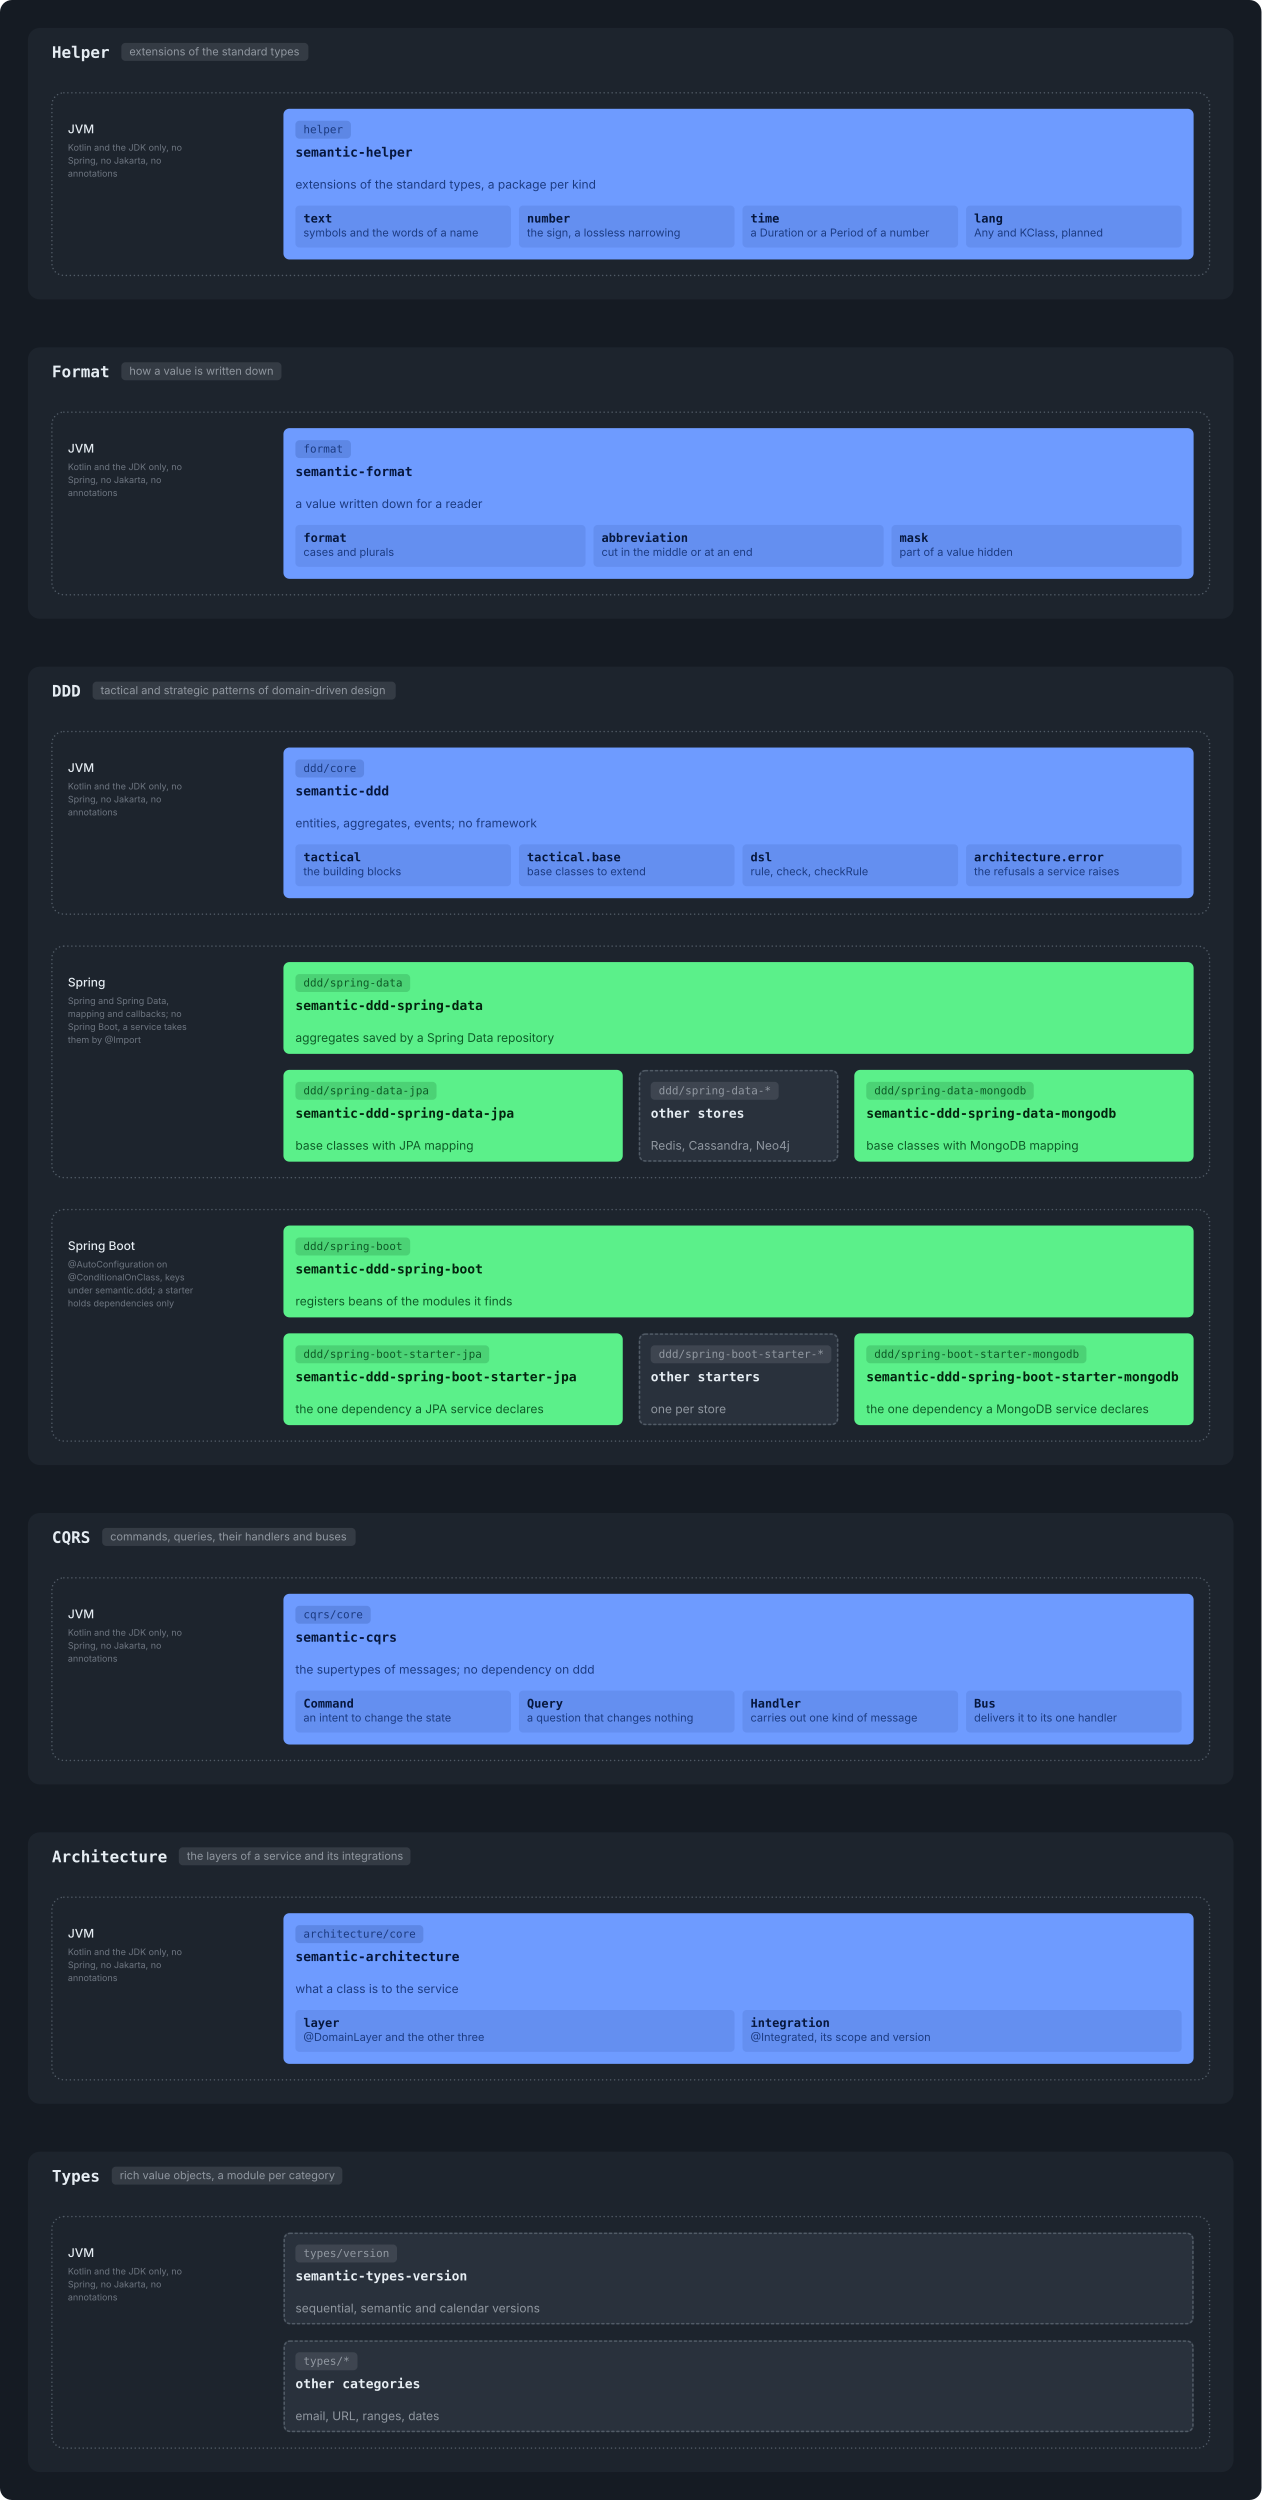
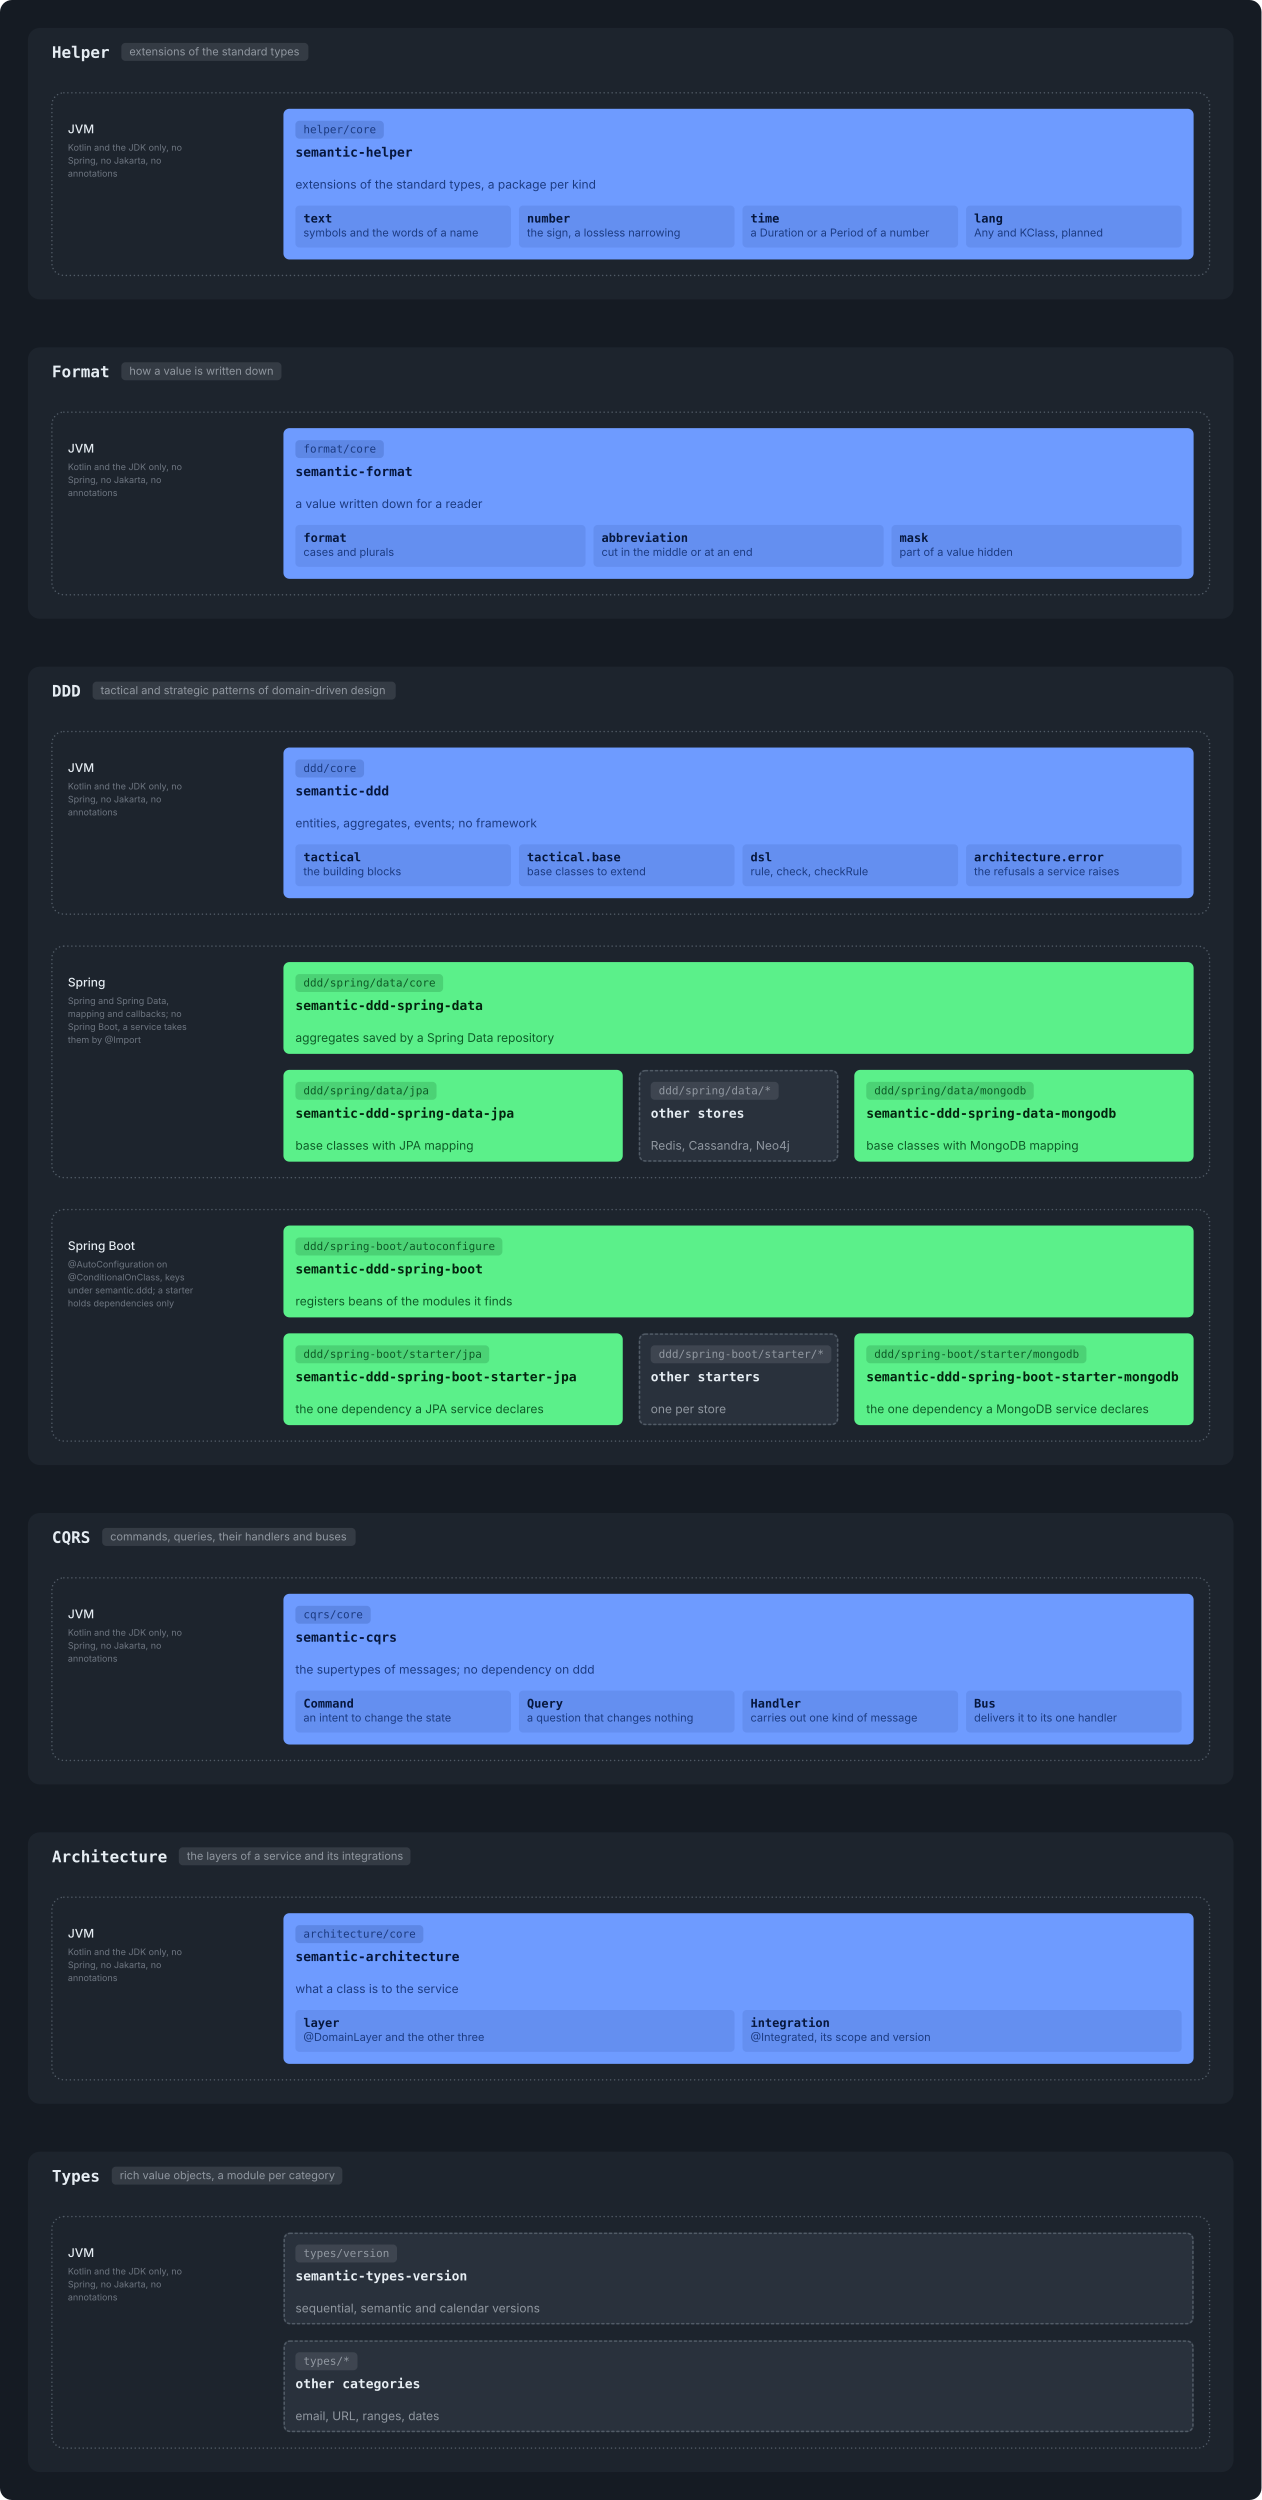
<svg xmlns="http://www.w3.org/2000/svg" viewBox="0 0 1264 2505" width="1264" height="2505" role="img">
  <rect width="1264" height="2505" rx="12" fill="#151B23" />
  <g transform="translate(12,12)">
    <rect x="16.0" y="16.0" width="1208.0" height="272.0" rx="12" fill="#1D242D" />
    <text x="40.0" y="46.0" font-family="ui-monospace, SFMono-Regular, 'SF Mono', Menlo, Consolas, monospace" font-size="16" font-weight="600" fill="#E6EDF3" text-anchor="start">Helper</text>
    <rect x="109.6" y="31.0" width="187.4" height="18" rx="4" fill="#9198A1" fill-opacity="0.2" />
    <text x="117.6" y="43.5" font-family="-apple-system, BlinkMacSystemFont, 'Segoe UI', Inter, Helvetica, Arial, sans-serif" font-size="11" font-weight="400" fill="#9198A1" text-anchor="start">extensions of the standard types</text>
    <rect x="40" y="81" width="1160" height="183" rx="12" fill="none" stroke="#515B66" stroke-width="1.5" stroke-linecap="round" stroke-dasharray="0.01 4" />
    <text x="56.0" y="121.5" font-family="-apple-system, BlinkMacSystemFont, 'Segoe UI', Inter, Helvetica, Arial, sans-serif" font-size="12" font-weight="500" fill="#E6EDF3" text-anchor="start">JVM</text>
    <text x="56.0" y="139.0" font-family="-apple-system, BlinkMacSystemFont, 'Segoe UI', Inter, Helvetica, Arial, sans-serif" font-size="9" font-weight="400" fill="#6E7681" text-anchor="start">Kotlin and the JDK only, no</text>
    <text x="56.0" y="152.0" font-family="-apple-system, BlinkMacSystemFont, 'Segoe UI', Inter, Helvetica, Arial, sans-serif" font-size="9" font-weight="400" fill="#6E7681" text-anchor="start">Spring, no Jakarta, no</text>
    <text x="56.0" y="165.0" font-family="-apple-system, BlinkMacSystemFont, 'Segoe UI', Inter, Helvetica, Arial, sans-serif" font-size="9" font-weight="400" fill="#6E7681" text-anchor="start">annotations</text>
    <rect x="272.0" y="97.0" width="912.0" height="151.0" rx="6" fill="#6E9BFF" />
-     <rect x="284.0" y="109.0" width="55.6" height="18" rx="4" fill="#1B3A80" fill-opacity="0.2" />
-     <text x="292.0" y="121.5" font-family="ui-monospace, SFMono-Regular, 'SF Mono', Menlo, Consolas, monospace" font-size="11" font-weight="400" fill="#1B3A80" text-anchor="start">helper</text>
+     <rect x="284.0" y="109.0" width="88.6" height="18" rx="4" fill="#1B3A80" fill-opacity="0.2" />
+     <text x="292.0" y="121.5" font-family="ui-monospace, SFMono-Regular, 'SF Mono', Menlo, Consolas, monospace" font-size="11" font-weight="400" fill="#1B3A80" text-anchor="start">helper/core</text>
    <text x="284.0" y="145.0" font-family="ui-monospace, SFMono-Regular, 'SF Mono', Menlo, Consolas, monospace" font-size="13" font-weight="600" fill="#06173D" text-anchor="start">semantic-helper</text>
    <text x="284.0" y="177.0" font-family="-apple-system, BlinkMacSystemFont, 'Segoe UI', Inter, Helvetica, Arial, sans-serif" font-size="12" font-weight="400" fill="#1B3A80" text-anchor="start">extensions of the standard types, a package per kind</text>
    <rect x="284.0" y="194.0" width="216.0" height="42" rx="4" fill="#1B3A80" fill-opacity="0.12" />
    <text x="292.0" y="211.0" font-family="ui-monospace, SFMono-Regular, 'SF Mono', Menlo, Consolas, monospace" font-size="12" font-weight="600" fill="#06173D" text-anchor="start">text</text>
    <text x="292.0" y="225.0" font-family="-apple-system, BlinkMacSystemFont, 'Segoe UI', Inter, Helvetica, Arial, sans-serif" font-size="11" font-weight="400" fill="#1B3A80" text-anchor="start">symbols and the words of a name</text>
    <rect x="508.0" y="194.0" width="216.0" height="42" rx="4" fill="#1B3A80" fill-opacity="0.12" />
    <text x="516.0" y="211.0" font-family="ui-monospace, SFMono-Regular, 'SF Mono', Menlo, Consolas, monospace" font-size="12" font-weight="600" fill="#06173D" text-anchor="start">number</text>
    <text x="516.0" y="225.0" font-family="-apple-system, BlinkMacSystemFont, 'Segoe UI', Inter, Helvetica, Arial, sans-serif" font-size="11" font-weight="400" fill="#1B3A80" text-anchor="start">the sign, a lossless narrowing</text>
    <rect x="732.0" y="194.0" width="216.0" height="42" rx="4" fill="#1B3A80" fill-opacity="0.12" />
    <text x="740.0" y="211.0" font-family="ui-monospace, SFMono-Regular, 'SF Mono', Menlo, Consolas, monospace" font-size="12" font-weight="600" fill="#06173D" text-anchor="start">time</text>
    <text x="740.0" y="225.0" font-family="-apple-system, BlinkMacSystemFont, 'Segoe UI', Inter, Helvetica, Arial, sans-serif" font-size="11" font-weight="400" fill="#1B3A80" text-anchor="start">a Duration or a Period of a number</text>
    <rect x="956.0" y="194.0" width="216.0" height="42" rx="4" fill="#1B3A80" fill-opacity="0.12" />
    <text x="964.0" y="211.0" font-family="ui-monospace, SFMono-Regular, 'SF Mono', Menlo, Consolas, monospace" font-size="12" font-weight="600" fill="#06173D" text-anchor="start">lang</text>
    <text x="964.0" y="225.0" font-family="-apple-system, BlinkMacSystemFont, 'Segoe UI', Inter, Helvetica, Arial, sans-serif" font-size="11" font-weight="400" fill="#1B3A80" text-anchor="start">Any and KClass, planned</text>
    <rect x="16.0" y="336.0" width="1208.0" height="272.0" rx="12" fill="#1D242D" />
    <text x="40.0" y="366.0" font-family="ui-monospace, SFMono-Regular, 'SF Mono', Menlo, Consolas, monospace" font-size="16" font-weight="600" fill="#E6EDF3" text-anchor="start">Format</text>
    <rect x="109.6" y="351.0" width="160.4" height="18" rx="4" fill="#9198A1" fill-opacity="0.2" />
    <text x="117.6" y="363.5" font-family="-apple-system, BlinkMacSystemFont, 'Segoe UI', Inter, Helvetica, Arial, sans-serif" font-size="11" font-weight="400" fill="#9198A1" text-anchor="start">how a value is written down</text>
    <rect x="40" y="401" width="1160" height="183" rx="12" fill="none" stroke="#515B66" stroke-width="1.5" stroke-linecap="round" stroke-dasharray="0.01 4" />
    <text x="56.0" y="441.5" font-family="-apple-system, BlinkMacSystemFont, 'Segoe UI', Inter, Helvetica, Arial, sans-serif" font-size="12" font-weight="500" fill="#E6EDF3" text-anchor="start">JVM</text>
    <text x="56.0" y="459.0" font-family="-apple-system, BlinkMacSystemFont, 'Segoe UI', Inter, Helvetica, Arial, sans-serif" font-size="9" font-weight="400" fill="#6E7681" text-anchor="start">Kotlin and the JDK only, no</text>
    <text x="56.0" y="472.0" font-family="-apple-system, BlinkMacSystemFont, 'Segoe UI', Inter, Helvetica, Arial, sans-serif" font-size="9" font-weight="400" fill="#6E7681" text-anchor="start">Spring, no Jakarta, no</text>
    <text x="56.0" y="485.0" font-family="-apple-system, BlinkMacSystemFont, 'Segoe UI', Inter, Helvetica, Arial, sans-serif" font-size="9" font-weight="400" fill="#6E7681" text-anchor="start">annotations</text>
    <rect x="272.0" y="417.0" width="912.0" height="151.0" rx="6" fill="#6E9BFF" />
-     <rect x="284.0" y="429.0" width="55.6" height="18" rx="4" fill="#1B3A80" fill-opacity="0.2" />
-     <text x="292.0" y="441.5" font-family="ui-monospace, SFMono-Regular, 'SF Mono', Menlo, Consolas, monospace" font-size="11" font-weight="400" fill="#1B3A80" text-anchor="start">format</text>
+     <rect x="284.0" y="429.0" width="88.6" height="18" rx="4" fill="#1B3A80" fill-opacity="0.2" />
+     <text x="292.0" y="441.5" font-family="ui-monospace, SFMono-Regular, 'SF Mono', Menlo, Consolas, monospace" font-size="11" font-weight="400" fill="#1B3A80" text-anchor="start">format/core</text>
    <text x="284.0" y="465.0" font-family="ui-monospace, SFMono-Regular, 'SF Mono', Menlo, Consolas, monospace" font-size="13" font-weight="600" fill="#06173D" text-anchor="start">semantic-format</text>
    <text x="284.0" y="497.0" font-family="-apple-system, BlinkMacSystemFont, 'Segoe UI', Inter, Helvetica, Arial, sans-serif" font-size="12" font-weight="400" fill="#1B3A80" text-anchor="start">a value written down for a reader</text>
    <rect x="284.0" y="514.0" width="290.7" height="42" rx="4" fill="#1B3A80" fill-opacity="0.12" />
    <text x="292.0" y="531.0" font-family="ui-monospace, SFMono-Regular, 'SF Mono', Menlo, Consolas, monospace" font-size="12" font-weight="600" fill="#06173D" text-anchor="start">format</text>
    <text x="292.0" y="545.0" font-family="-apple-system, BlinkMacSystemFont, 'Segoe UI', Inter, Helvetica, Arial, sans-serif" font-size="11" font-weight="400" fill="#1B3A80" text-anchor="start">cases and plurals</text>
    <rect x="582.7" y="514.0" width="290.7" height="42" rx="4" fill="#1B3A80" fill-opacity="0.12" />
    <text x="590.7" y="531.0" font-family="ui-monospace, SFMono-Regular, 'SF Mono', Menlo, Consolas, monospace" font-size="12" font-weight="600" fill="#06173D" text-anchor="start">abbreviation</text>
    <text x="590.7" y="545.0" font-family="-apple-system, BlinkMacSystemFont, 'Segoe UI', Inter, Helvetica, Arial, sans-serif" font-size="11" font-weight="400" fill="#1B3A80" text-anchor="start">cut in the middle or at an end</text>
    <rect x="881.3" y="514.0" width="290.7" height="42" rx="4" fill="#1B3A80" fill-opacity="0.12" />
    <text x="889.3" y="531.0" font-family="ui-monospace, SFMono-Regular, 'SF Mono', Menlo, Consolas, monospace" font-size="12" font-weight="600" fill="#06173D" text-anchor="start">mask</text>
    <text x="889.3" y="545.0" font-family="-apple-system, BlinkMacSystemFont, 'Segoe UI', Inter, Helvetica, Arial, sans-serif" font-size="11" font-weight="400" fill="#1B3A80" text-anchor="start">part of a value hidden</text>
    <rect x="16.0" y="656.0" width="1208.0" height="800.0" rx="12" fill="#1D242D" />
    <text x="40.0" y="686.0" font-family="ui-monospace, SFMono-Regular, 'SF Mono', Menlo, Consolas, monospace" font-size="16" font-weight="600" fill="#E6EDF3" text-anchor="start">DDD</text>
    <rect x="80.8" y="671.0" width="303.7" height="18" rx="4" fill="#9198A1" fill-opacity="0.2" />
    <text x="88.8" y="683.5" font-family="-apple-system, BlinkMacSystemFont, 'Segoe UI', Inter, Helvetica, Arial, sans-serif" font-size="11" font-weight="400" fill="#9198A1" text-anchor="start">tactical and strategic patterns of domain-driven design</text>
    <rect x="40" y="721" width="1160" height="183" rx="12" fill="none" stroke="#515B66" stroke-width="1.5" stroke-linecap="round" stroke-dasharray="0.01 4" />
    <text x="56.0" y="761.5" font-family="-apple-system, BlinkMacSystemFont, 'Segoe UI', Inter, Helvetica, Arial, sans-serif" font-size="12" font-weight="500" fill="#E6EDF3" text-anchor="start">JVM</text>
    <text x="56.0" y="779.0" font-family="-apple-system, BlinkMacSystemFont, 'Segoe UI', Inter, Helvetica, Arial, sans-serif" font-size="9" font-weight="400" fill="#6E7681" text-anchor="start">Kotlin and the JDK only, no</text>
    <text x="56.0" y="792.0" font-family="-apple-system, BlinkMacSystemFont, 'Segoe UI', Inter, Helvetica, Arial, sans-serif" font-size="9" font-weight="400" fill="#6E7681" text-anchor="start">Spring, no Jakarta, no</text>
    <text x="56.0" y="805.0" font-family="-apple-system, BlinkMacSystemFont, 'Segoe UI', Inter, Helvetica, Arial, sans-serif" font-size="9" font-weight="400" fill="#6E7681" text-anchor="start">annotations</text>
    <rect x="272.0" y="737.0" width="912.0" height="151.0" rx="6" fill="#6E9BFF" />
    <rect x="284.0" y="749.0" width="68.8" height="18" rx="4" fill="#1B3A80" fill-opacity="0.2" />
    <text x="292.0" y="761.5" font-family="ui-monospace, SFMono-Regular, 'SF Mono', Menlo, Consolas, monospace" font-size="11" font-weight="400" fill="#1B3A80" text-anchor="start">ddd/core</text>
    <text x="284.0" y="785.0" font-family="ui-monospace, SFMono-Regular, 'SF Mono', Menlo, Consolas, monospace" font-size="13" font-weight="600" fill="#06173D" text-anchor="start">semantic-ddd</text>
    <text x="284.0" y="817.0" font-family="-apple-system, BlinkMacSystemFont, 'Segoe UI', Inter, Helvetica, Arial, sans-serif" font-size="12" font-weight="400" fill="#1B3A80" text-anchor="start">entities, aggregates, events; no framework</text>
    <rect x="284.0" y="834.0" width="216.0" height="42" rx="4" fill="#1B3A80" fill-opacity="0.12" />
    <text x="292.0" y="851.0" font-family="ui-monospace, SFMono-Regular, 'SF Mono', Menlo, Consolas, monospace" font-size="12" font-weight="600" fill="#06173D" text-anchor="start">tactical</text>
    <text x="292.0" y="865.0" font-family="-apple-system, BlinkMacSystemFont, 'Segoe UI', Inter, Helvetica, Arial, sans-serif" font-size="11" font-weight="400" fill="#1B3A80" text-anchor="start">the building blocks</text>
    <rect x="508.0" y="834.0" width="216.0" height="42" rx="4" fill="#1B3A80" fill-opacity="0.12" />
    <text x="516.0" y="851.0" font-family="ui-monospace, SFMono-Regular, 'SF Mono', Menlo, Consolas, monospace" font-size="12" font-weight="600" fill="#06173D" text-anchor="start">tactical.base</text>
    <text x="516.0" y="865.0" font-family="-apple-system, BlinkMacSystemFont, 'Segoe UI', Inter, Helvetica, Arial, sans-serif" font-size="11" font-weight="400" fill="#1B3A80" text-anchor="start">base classes to extend</text>
    <rect x="732.0" y="834.0" width="216.0" height="42" rx="4" fill="#1B3A80" fill-opacity="0.12" />
    <text x="740.0" y="851.0" font-family="ui-monospace, SFMono-Regular, 'SF Mono', Menlo, Consolas, monospace" font-size="12" font-weight="600" fill="#06173D" text-anchor="start">dsl</text>
    <text x="740.0" y="865.0" font-family="-apple-system, BlinkMacSystemFont, 'Segoe UI', Inter, Helvetica, Arial, sans-serif" font-size="11" font-weight="400" fill="#1B3A80" text-anchor="start">rule, check, checkRule</text>
    <rect x="956.0" y="834.0" width="216.0" height="42" rx="4" fill="#1B3A80" fill-opacity="0.12" />
    <text x="964.0" y="851.0" font-family="ui-monospace, SFMono-Regular, 'SF Mono', Menlo, Consolas, monospace" font-size="12" font-weight="600" fill="#06173D" text-anchor="start">architecture.error</text>
    <text x="964.0" y="865.0" font-family="-apple-system, BlinkMacSystemFont, 'Segoe UI', Inter, Helvetica, Arial, sans-serif" font-size="11" font-weight="400" fill="#1B3A80" text-anchor="start">the refusals a service raises</text>
    <rect x="40" y="936" width="1160" height="232" rx="12" fill="none" stroke="#515B66" stroke-width="1.5" stroke-linecap="round" stroke-dasharray="0.01 4" />
    <text x="56.0" y="976.5" font-family="-apple-system, BlinkMacSystemFont, 'Segoe UI', Inter, Helvetica, Arial, sans-serif" font-size="12" font-weight="500" fill="#E6EDF3" text-anchor="start">Spring</text>
    <text x="56.0" y="994.0" font-family="-apple-system, BlinkMacSystemFont, 'Segoe UI', Inter, Helvetica, Arial, sans-serif" font-size="9" font-weight="400" fill="#6E7681" text-anchor="start">Spring and Spring Data,</text>
    <text x="56.0" y="1007.0" font-family="-apple-system, BlinkMacSystemFont, 'Segoe UI', Inter, Helvetica, Arial, sans-serif" font-size="9" font-weight="400" fill="#6E7681" text-anchor="start">mapping and callbacks; no</text>
    <text x="56.0" y="1020.0" font-family="-apple-system, BlinkMacSystemFont, 'Segoe UI', Inter, Helvetica, Arial, sans-serif" font-size="9" font-weight="400" fill="#6E7681" text-anchor="start">Spring Boot, a service takes</text>
    <text x="56.0" y="1033.0" font-family="-apple-system, BlinkMacSystemFont, 'Segoe UI', Inter, Helvetica, Arial, sans-serif" font-size="9" font-weight="400" fill="#6E7681" text-anchor="start">them by @Import</text>
    <rect x="272.0" y="952.0" width="912.0" height="92.0" rx="6" fill="#5BF08A" />
-     <rect x="284.0" y="964.0" width="115.0" height="18" rx="4" fill="#0D5A26" fill-opacity="0.2" />
-     <text x="292.0" y="976.5" font-family="ui-monospace, SFMono-Regular, 'SF Mono', Menlo, Consolas, monospace" font-size="11" font-weight="400" fill="#0D5A26" text-anchor="start">ddd/spring-data</text>
+     <rect x="284.0" y="964.0" width="148.0" height="18" rx="4" fill="#0D5A26" fill-opacity="0.2" />
+     <text x="292.0" y="976.5" font-family="ui-monospace, SFMono-Regular, 'SF Mono', Menlo, Consolas, monospace" font-size="11" font-weight="400" fill="#0D5A26" text-anchor="start">ddd/spring/data/core</text>
    <text x="284.0" y="1000.0" font-family="ui-monospace, SFMono-Regular, 'SF Mono', Menlo, Consolas, monospace" font-size="13" font-weight="600" fill="#03240E" text-anchor="start">semantic-ddd-spring-data</text>
    <text x="284.0" y="1032.0" font-family="-apple-system, BlinkMacSystemFont, 'Segoe UI', Inter, Helvetica, Arial, sans-serif" font-size="12" font-weight="400" fill="#0D5A26" text-anchor="start">aggregates saved by a Spring Data repository</text>
    <rect x="272.0" y="1060.0" width="340.0" height="92.0" rx="6" fill="#5BF08A" />
    <rect x="284.0" y="1072.0" width="141.4" height="18" rx="4" fill="#0D5A26" fill-opacity="0.2" />
-     <text x="292.0" y="1084.5" font-family="ui-monospace, SFMono-Regular, 'SF Mono', Menlo, Consolas, monospace" font-size="11" font-weight="400" fill="#0D5A26" text-anchor="start">ddd/spring-data-jpa</text>
+     <text x="292.0" y="1084.5" font-family="ui-monospace, SFMono-Regular, 'SF Mono', Menlo, Consolas, monospace" font-size="11" font-weight="400" fill="#0D5A26" text-anchor="start">ddd/spring/data/jpa</text>
    <text x="284.0" y="1108.0" font-family="ui-monospace, SFMono-Regular, 'SF Mono', Menlo, Consolas, monospace" font-size="13" font-weight="600" fill="#03240E" text-anchor="start">semantic-ddd-spring-data-jpa</text>
    <text x="284.0" y="1140.0" font-family="-apple-system, BlinkMacSystemFont, 'Segoe UI', Inter, Helvetica, Arial, sans-serif" font-size="12" font-weight="400" fill="#0D5A26" text-anchor="start">base classes with JPA mapping</text>
    <rect x="628.0" y="1060.0" width="200.0" height="92.0" rx="6" fill="#29313C" />
    <rect x="640.0" y="1072.0" width="128.2" height="18" rx="4" fill="#9198A1" fill-opacity="0.2" />
-     <text x="648.0" y="1084.5" font-family="ui-monospace, SFMono-Regular, 'SF Mono', Menlo, Consolas, monospace" font-size="11" font-weight="400" fill="#9198A1" text-anchor="start">ddd/spring-data-*</text>
+     <text x="648.0" y="1084.5" font-family="ui-monospace, SFMono-Regular, 'SF Mono', Menlo, Consolas, monospace" font-size="11" font-weight="400" fill="#9198A1" text-anchor="start">ddd/spring/data/*</text>
    <text x="640.0" y="1108.0" font-family="ui-monospace, SFMono-Regular, 'SF Mono', Menlo, Consolas, monospace" font-size="13" font-weight="600" fill="#E6EDF3" text-anchor="start">other stores</text>
    <text x="640.0" y="1140.0" font-family="-apple-system, BlinkMacSystemFont, 'Segoe UI', Inter, Helvetica, Arial, sans-serif" font-size="12" font-weight="400" fill="#9198A1" text-anchor="start">Redis, Cassandra, Neo4j</text>
    <rect x="628.8" y="1060.8" width="198.5" height="90.5" rx="6" fill="none" stroke="#515B66" stroke-width="1.5" stroke-dasharray="2 3" stroke-linecap="round" />
    <rect x="844.0" y="1060.0" width="340.0" height="92.0" rx="6" fill="#5BF08A" />
    <rect x="856.0" y="1072.0" width="167.8" height="18" rx="4" fill="#0D5A26" fill-opacity="0.2" />
-     <text x="864.0" y="1084.5" font-family="ui-monospace, SFMono-Regular, 'SF Mono', Menlo, Consolas, monospace" font-size="11" font-weight="400" fill="#0D5A26" text-anchor="start">ddd/spring-data-mongodb</text>
+     <text x="864.0" y="1084.5" font-family="ui-monospace, SFMono-Regular, 'SF Mono', Menlo, Consolas, monospace" font-size="11" font-weight="400" fill="#0D5A26" text-anchor="start">ddd/spring/data/mongodb</text>
    <text x="856.0" y="1108.0" font-family="ui-monospace, SFMono-Regular, 'SF Mono', Menlo, Consolas, monospace" font-size="13" font-weight="600" fill="#03240E" text-anchor="start">semantic-ddd-spring-data-mongodb</text>
    <text x="856.0" y="1140.0" font-family="-apple-system, BlinkMacSystemFont, 'Segoe UI', Inter, Helvetica, Arial, sans-serif" font-size="12" font-weight="400" fill="#0D5A26" text-anchor="start">base classes with MongoDB mapping</text>
    <rect x="40" y="1200" width="1160" height="232" rx="12" fill="none" stroke="#515B66" stroke-width="1.5" stroke-linecap="round" stroke-dasharray="0.01 4" />
    <text x="56.0" y="1240.5" font-family="-apple-system, BlinkMacSystemFont, 'Segoe UI', Inter, Helvetica, Arial, sans-serif" font-size="12" font-weight="500" fill="#E6EDF3" text-anchor="start">Spring Boot</text>
    <text x="56.0" y="1258.0" font-family="-apple-system, BlinkMacSystemFont, 'Segoe UI', Inter, Helvetica, Arial, sans-serif" font-size="9" font-weight="400" fill="#6E7681" text-anchor="start">@AutoConfiguration on</text>
    <text x="56.0" y="1271.0" font-family="-apple-system, BlinkMacSystemFont, 'Segoe UI', Inter, Helvetica, Arial, sans-serif" font-size="9" font-weight="400" fill="#6E7681" text-anchor="start">@ConditionalOnClass, keys</text>
    <text x="56.0" y="1284.0" font-family="-apple-system, BlinkMacSystemFont, 'Segoe UI', Inter, Helvetica, Arial, sans-serif" font-size="9" font-weight="400" fill="#6E7681" text-anchor="start">under semantic.ddd; a starter</text>
    <text x="56.0" y="1297.0" font-family="-apple-system, BlinkMacSystemFont, 'Segoe UI', Inter, Helvetica, Arial, sans-serif" font-size="9" font-weight="400" fill="#6E7681" text-anchor="start">holds dependencies only</text>
    <rect x="272.0" y="1216.0" width="912.0" height="92.0" rx="6" fill="#5BF08A" />
-     <rect x="284.0" y="1228.0" width="115.0" height="18" rx="4" fill="#0D5A26" fill-opacity="0.2" />
-     <text x="292.0" y="1240.5" font-family="ui-monospace, SFMono-Regular, 'SF Mono', Menlo, Consolas, monospace" font-size="11" font-weight="400" fill="#0D5A26" text-anchor="start">ddd/spring-boot</text>
+     <rect x="284.0" y="1228.0" width="207.4" height="18" rx="4" fill="#0D5A26" fill-opacity="0.2" />
+     <text x="292.0" y="1240.5" font-family="ui-monospace, SFMono-Regular, 'SF Mono', Menlo, Consolas, monospace" font-size="11" font-weight="400" fill="#0D5A26" text-anchor="start">ddd/spring-boot/autoconfigure</text>
    <text x="284.0" y="1264.0" font-family="ui-monospace, SFMono-Regular, 'SF Mono', Menlo, Consolas, monospace" font-size="13" font-weight="600" fill="#03240E" text-anchor="start">semantic-ddd-spring-boot</text>
    <text x="284.0" y="1296.0" font-family="-apple-system, BlinkMacSystemFont, 'Segoe UI', Inter, Helvetica, Arial, sans-serif" font-size="12" font-weight="400" fill="#0D5A26" text-anchor="start">registers beans of the modules it finds</text>
    <rect x="272.0" y="1324.0" width="340.0" height="92.0" rx="6" fill="#5BF08A" />
    <rect x="284.0" y="1336.0" width="194.2" height="18" rx="4" fill="#0D5A26" fill-opacity="0.2" />
-     <text x="292.0" y="1348.5" font-family="ui-monospace, SFMono-Regular, 'SF Mono', Menlo, Consolas, monospace" font-size="11" font-weight="400" fill="#0D5A26" text-anchor="start">ddd/spring-boot-starter-jpa</text>
+     <text x="292.0" y="1348.5" font-family="ui-monospace, SFMono-Regular, 'SF Mono', Menlo, Consolas, monospace" font-size="11" font-weight="400" fill="#0D5A26" text-anchor="start">ddd/spring-boot/starter/jpa</text>
    <text x="284.0" y="1372.0" font-family="ui-monospace, SFMono-Regular, 'SF Mono', Menlo, Consolas, monospace" font-size="13" font-weight="600" fill="#03240E" text-anchor="start">semantic-ddd-spring-boot-starter-jpa</text>
    <text x="284.0" y="1404.0" font-family="-apple-system, BlinkMacSystemFont, 'Segoe UI', Inter, Helvetica, Arial, sans-serif" font-size="12" font-weight="400" fill="#0D5A26" text-anchor="start">the one dependency a JPA service declares</text>
    <rect x="628.0" y="1324.0" width="200.0" height="92.0" rx="6" fill="#29313C" />
    <rect x="640.0" y="1336.0" width="181.0" height="18" rx="4" fill="#9198A1" fill-opacity="0.2" />
-     <text x="648.0" y="1348.5" font-family="ui-monospace, SFMono-Regular, 'SF Mono', Menlo, Consolas, monospace" font-size="11" font-weight="400" fill="#9198A1" text-anchor="start">ddd/spring-boot-starter-*</text>
+     <text x="648.0" y="1348.5" font-family="ui-monospace, SFMono-Regular, 'SF Mono', Menlo, Consolas, monospace" font-size="11" font-weight="400" fill="#9198A1" text-anchor="start">ddd/spring-boot/starter/*</text>
    <text x="640.0" y="1372.0" font-family="ui-monospace, SFMono-Regular, 'SF Mono', Menlo, Consolas, monospace" font-size="13" font-weight="600" fill="#E6EDF3" text-anchor="start">other starters</text>
    <text x="640.0" y="1404.0" font-family="-apple-system, BlinkMacSystemFont, 'Segoe UI', Inter, Helvetica, Arial, sans-serif" font-size="12" font-weight="400" fill="#9198A1" text-anchor="start">one per store</text>
    <rect x="628.8" y="1324.8" width="198.5" height="90.5" rx="6" fill="none" stroke="#515B66" stroke-width="1.5" stroke-dasharray="2 3" stroke-linecap="round" />
    <rect x="844.0" y="1324.0" width="340.0" height="92.0" rx="6" fill="#5BF08A" />
    <rect x="856.0" y="1336.0" width="220.6" height="18" rx="4" fill="#0D5A26" fill-opacity="0.2" />
-     <text x="864.0" y="1348.5" font-family="ui-monospace, SFMono-Regular, 'SF Mono', Menlo, Consolas, monospace" font-size="11" font-weight="400" fill="#0D5A26" text-anchor="start">ddd/spring-boot-starter-mongodb</text>
+     <text x="864.0" y="1348.5" font-family="ui-monospace, SFMono-Regular, 'SF Mono', Menlo, Consolas, monospace" font-size="11" font-weight="400" fill="#0D5A26" text-anchor="start">ddd/spring-boot/starter/mongodb</text>
    <text x="856.0" y="1372.0" font-family="ui-monospace, SFMono-Regular, 'SF Mono', Menlo, Consolas, monospace" font-size="13" font-weight="600" fill="#03240E" text-anchor="start">semantic-ddd-spring-boot-starter-mongodb</text>
    <text x="856.0" y="1404.0" font-family="-apple-system, BlinkMacSystemFont, 'Segoe UI', Inter, Helvetica, Arial, sans-serif" font-size="12" font-weight="400" fill="#0D5A26" text-anchor="start">the one dependency a MongoDB service declares</text>
    <rect x="16.0" y="1504.0" width="1208.0" height="272.0" rx="12" fill="#1D242D" />
    <text x="40.0" y="1534.0" font-family="ui-monospace, SFMono-Regular, 'SF Mono', Menlo, Consolas, monospace" font-size="16" font-weight="600" fill="#E6EDF3" text-anchor="start">CQRS</text>
    <rect x="90.4" y="1519.0" width="253.9" height="18" rx="4" fill="#9198A1" fill-opacity="0.2" />
    <text x="98.4" y="1531.5" font-family="-apple-system, BlinkMacSystemFont, 'Segoe UI', Inter, Helvetica, Arial, sans-serif" font-size="11" font-weight="400" fill="#9198A1" text-anchor="start">commands, queries, their handlers and buses</text>
    <rect x="40" y="1569" width="1160" height="183" rx="12" fill="none" stroke="#515B66" stroke-width="1.5" stroke-linecap="round" stroke-dasharray="0.01 4" />
    <text x="56.0" y="1609.5" font-family="-apple-system, BlinkMacSystemFont, 'Segoe UI', Inter, Helvetica, Arial, sans-serif" font-size="12" font-weight="500" fill="#E6EDF3" text-anchor="start">JVM</text>
    <text x="56.0" y="1627.0" font-family="-apple-system, BlinkMacSystemFont, 'Segoe UI', Inter, Helvetica, Arial, sans-serif" font-size="9" font-weight="400" fill="#6E7681" text-anchor="start">Kotlin and the JDK only, no</text>
    <text x="56.0" y="1640.0" font-family="-apple-system, BlinkMacSystemFont, 'Segoe UI', Inter, Helvetica, Arial, sans-serif" font-size="9" font-weight="400" fill="#6E7681" text-anchor="start">Spring, no Jakarta, no</text>
    <text x="56.0" y="1653.0" font-family="-apple-system, BlinkMacSystemFont, 'Segoe UI', Inter, Helvetica, Arial, sans-serif" font-size="9" font-weight="400" fill="#6E7681" text-anchor="start">annotations</text>
    <rect x="272.0" y="1585.0" width="912.0" height="151.0" rx="6" fill="#6E9BFF" />
    <rect x="284.0" y="1597.0" width="75.4" height="18" rx="4" fill="#1B3A80" fill-opacity="0.2" />
    <text x="292.0" y="1609.5" font-family="ui-monospace, SFMono-Regular, 'SF Mono', Menlo, Consolas, monospace" font-size="11" font-weight="400" fill="#1B3A80" text-anchor="start">cqrs/core</text>
    <text x="284.0" y="1633.0" font-family="ui-monospace, SFMono-Regular, 'SF Mono', Menlo, Consolas, monospace" font-size="13" font-weight="600" fill="#06173D" text-anchor="start">semantic-cqrs</text>
    <text x="284.0" y="1665.0" font-family="-apple-system, BlinkMacSystemFont, 'Segoe UI', Inter, Helvetica, Arial, sans-serif" font-size="12" font-weight="400" fill="#1B3A80" text-anchor="start">the supertypes of messages; no dependency on ddd</text>
    <rect x="284.0" y="1682.0" width="216.0" height="42" rx="4" fill="#1B3A80" fill-opacity="0.12" />
    <text x="292.0" y="1699.0" font-family="ui-monospace, SFMono-Regular, 'SF Mono', Menlo, Consolas, monospace" font-size="12" font-weight="600" fill="#06173D" text-anchor="start">Command</text>
    <text x="292.0" y="1713.0" font-family="-apple-system, BlinkMacSystemFont, 'Segoe UI', Inter, Helvetica, Arial, sans-serif" font-size="11" font-weight="400" fill="#1B3A80" text-anchor="start">an intent to change the state</text>
    <rect x="508.0" y="1682.0" width="216.0" height="42" rx="4" fill="#1B3A80" fill-opacity="0.12" />
    <text x="516.0" y="1699.0" font-family="ui-monospace, SFMono-Regular, 'SF Mono', Menlo, Consolas, monospace" font-size="12" font-weight="600" fill="#06173D" text-anchor="start">Query</text>
    <text x="516.0" y="1713.0" font-family="-apple-system, BlinkMacSystemFont, 'Segoe UI', Inter, Helvetica, Arial, sans-serif" font-size="11" font-weight="400" fill="#1B3A80" text-anchor="start">a question that changes nothing</text>
    <rect x="732.0" y="1682.0" width="216.0" height="42" rx="4" fill="#1B3A80" fill-opacity="0.12" />
    <text x="740.0" y="1699.0" font-family="ui-monospace, SFMono-Regular, 'SF Mono', Menlo, Consolas, monospace" font-size="12" font-weight="600" fill="#06173D" text-anchor="start">Handler</text>
    <text x="740.0" y="1713.0" font-family="-apple-system, BlinkMacSystemFont, 'Segoe UI', Inter, Helvetica, Arial, sans-serif" font-size="11" font-weight="400" fill="#1B3A80" text-anchor="start">carries out one kind of message</text>
    <rect x="956.0" y="1682.0" width="216.0" height="42" rx="4" fill="#1B3A80" fill-opacity="0.12" />
    <text x="964.0" y="1699.0" font-family="ui-monospace, SFMono-Regular, 'SF Mono', Menlo, Consolas, monospace" font-size="12" font-weight="600" fill="#06173D" text-anchor="start">Bus</text>
    <text x="964.0" y="1713.0" font-family="-apple-system, BlinkMacSystemFont, 'Segoe UI', Inter, Helvetica, Arial, sans-serif" font-size="11" font-weight="400" fill="#1B3A80" text-anchor="start">delivers it to its one handler</text>
    <rect x="16.0" y="1824.0" width="1208.0" height="272.0" rx="12" fill="#1D242D" />
    <text x="40.0" y="1854.0" font-family="ui-monospace, SFMono-Regular, 'SF Mono', Menlo, Consolas, monospace" font-size="16" font-weight="600" fill="#E6EDF3" text-anchor="start">Architecture</text>
    <rect x="167.2" y="1839.0" width="232.1" height="18" rx="4" fill="#9198A1" fill-opacity="0.2" />
    <text x="175.2" y="1851.5" font-family="-apple-system, BlinkMacSystemFont, 'Segoe UI', Inter, Helvetica, Arial, sans-serif" font-size="11" font-weight="400" fill="#9198A1" text-anchor="start">the layers of a service and its integrations</text>
    <rect x="40" y="1889" width="1160" height="183" rx="12" fill="none" stroke="#515B66" stroke-width="1.5" stroke-linecap="round" stroke-dasharray="0.01 4" />
    <text x="56.0" y="1929.5" font-family="-apple-system, BlinkMacSystemFont, 'Segoe UI', Inter, Helvetica, Arial, sans-serif" font-size="12" font-weight="500" fill="#E6EDF3" text-anchor="start">JVM</text>
    <text x="56.0" y="1947.0" font-family="-apple-system, BlinkMacSystemFont, 'Segoe UI', Inter, Helvetica, Arial, sans-serif" font-size="9" font-weight="400" fill="#6E7681" text-anchor="start">Kotlin and the JDK only, no</text>
    <text x="56.0" y="1960.0" font-family="-apple-system, BlinkMacSystemFont, 'Segoe UI', Inter, Helvetica, Arial, sans-serif" font-size="9" font-weight="400" fill="#6E7681" text-anchor="start">Spring, no Jakarta, no</text>
    <text x="56.0" y="1973.0" font-family="-apple-system, BlinkMacSystemFont, 'Segoe UI', Inter, Helvetica, Arial, sans-serif" font-size="9" font-weight="400" fill="#6E7681" text-anchor="start">annotations</text>
    <rect x="272.0" y="1905.0" width="912.0" height="151.0" rx="6" fill="#6E9BFF" />
    <rect x="284.0" y="1917.0" width="128.2" height="18" rx="4" fill="#1B3A80" fill-opacity="0.2" />
    <text x="292.0" y="1929.5" font-family="ui-monospace, SFMono-Regular, 'SF Mono', Menlo, Consolas, monospace" font-size="11" font-weight="400" fill="#1B3A80" text-anchor="start">architecture/core</text>
    <text x="284.0" y="1953.0" font-family="ui-monospace, SFMono-Regular, 'SF Mono', Menlo, Consolas, monospace" font-size="13" font-weight="600" fill="#06173D" text-anchor="start">semantic-architecture</text>
    <text x="284.0" y="1985.0" font-family="-apple-system, BlinkMacSystemFont, 'Segoe UI', Inter, Helvetica, Arial, sans-serif" font-size="12" font-weight="400" fill="#1B3A80" text-anchor="start">what a class is to the service</text>
    <rect x="284.0" y="2002.0" width="440.0" height="42" rx="4" fill="#1B3A80" fill-opacity="0.12" />
    <text x="292.0" y="2019.0" font-family="ui-monospace, SFMono-Regular, 'SF Mono', Menlo, Consolas, monospace" font-size="12" font-weight="600" fill="#06173D" text-anchor="start">layer</text>
    <text x="292.0" y="2033.0" font-family="-apple-system, BlinkMacSystemFont, 'Segoe UI', Inter, Helvetica, Arial, sans-serif" font-size="11" font-weight="400" fill="#1B3A80" text-anchor="start">@DomainLayer and the other three</text>
    <rect x="732.0" y="2002.0" width="440.0" height="42" rx="4" fill="#1B3A80" fill-opacity="0.12" />
    <text x="740.0" y="2019.0" font-family="ui-monospace, SFMono-Regular, 'SF Mono', Menlo, Consolas, monospace" font-size="12" font-weight="600" fill="#06173D" text-anchor="start">integration</text>
    <text x="740.0" y="2033.0" font-family="-apple-system, BlinkMacSystemFont, 'Segoe UI', Inter, Helvetica, Arial, sans-serif" font-size="11" font-weight="400" fill="#1B3A80" text-anchor="start">@Integrated, its scope and version</text>
    <rect x="16.0" y="2144.0" width="1208.0" height="321.0" rx="12" fill="#1D242D" />
    <text x="40.0" y="2174.0" font-family="ui-monospace, SFMono-Regular, 'SF Mono', Menlo, Consolas, monospace" font-size="16" font-weight="600" fill="#E6EDF3" text-anchor="start">Types</text>
    <rect x="100.0" y="2159.0" width="231.0" height="18" rx="4" fill="#9198A1" fill-opacity="0.2" />
    <text x="108.0" y="2171.5" font-family="-apple-system, BlinkMacSystemFont, 'Segoe UI', Inter, Helvetica, Arial, sans-serif" font-size="11" font-weight="400" fill="#9198A1" text-anchor="start">rich value objects, a module per category</text>
    <rect x="40" y="2209" width="1160" height="232" rx="12" fill="none" stroke="#515B66" stroke-width="1.5" stroke-linecap="round" stroke-dasharray="0.01 4" />
    <text x="56.0" y="2249.5" font-family="-apple-system, BlinkMacSystemFont, 'Segoe UI', Inter, Helvetica, Arial, sans-serif" font-size="12" font-weight="500" fill="#E6EDF3" text-anchor="start">JVM</text>
    <text x="56.0" y="2267.0" font-family="-apple-system, BlinkMacSystemFont, 'Segoe UI', Inter, Helvetica, Arial, sans-serif" font-size="9" font-weight="400" fill="#6E7681" text-anchor="start">Kotlin and the JDK only, no</text>
    <text x="56.0" y="2280.0" font-family="-apple-system, BlinkMacSystemFont, 'Segoe UI', Inter, Helvetica, Arial, sans-serif" font-size="9" font-weight="400" fill="#6E7681" text-anchor="start">Spring, no Jakarta, no</text>
    <text x="56.0" y="2293.0" font-family="-apple-system, BlinkMacSystemFont, 'Segoe UI', Inter, Helvetica, Arial, sans-serif" font-size="9" font-weight="400" fill="#6E7681" text-anchor="start">annotations</text>
    <rect x="272.0" y="2225.0" width="912.0" height="92.0" rx="6" fill="#29313C" />
    <rect x="284.0" y="2237.0" width="101.8" height="18" rx="4" fill="#9198A1" fill-opacity="0.2" />
    <text x="292.0" y="2249.5" font-family="ui-monospace, SFMono-Regular, 'SF Mono', Menlo, Consolas, monospace" font-size="11" font-weight="400" fill="#9198A1" text-anchor="start">types/version</text>
    <text x="284.0" y="2273.0" font-family="ui-monospace, SFMono-Regular, 'SF Mono', Menlo, Consolas, monospace" font-size="13" font-weight="600" fill="#E6EDF3" text-anchor="start">semantic-types-version</text>
    <text x="284.0" y="2305.0" font-family="-apple-system, BlinkMacSystemFont, 'Segoe UI', Inter, Helvetica, Arial, sans-serif" font-size="12" font-weight="400" fill="#9198A1" text-anchor="start">sequential, semantic and calendar versions</text>
    <rect x="272.8" y="2225.8" width="910.5" height="90.5" rx="6" fill="none" stroke="#515B66" stroke-width="1.5" stroke-dasharray="2 3" stroke-linecap="round" />
    <rect x="272.0" y="2333.0" width="912.0" height="92.0" rx="6" fill="#29313C" />
    <rect x="284.0" y="2345.0" width="62.2" height="18" rx="4" fill="#9198A1" fill-opacity="0.2" />
    <text x="292.0" y="2357.5" font-family="ui-monospace, SFMono-Regular, 'SF Mono', Menlo, Consolas, monospace" font-size="11" font-weight="400" fill="#9198A1" text-anchor="start">types/*</text>
    <text x="284.0" y="2381.0" font-family="ui-monospace, SFMono-Regular, 'SF Mono', Menlo, Consolas, monospace" font-size="13" font-weight="600" fill="#E6EDF3" text-anchor="start">other categories</text>
    <text x="284.0" y="2413.0" font-family="-apple-system, BlinkMacSystemFont, 'Segoe UI', Inter, Helvetica, Arial, sans-serif" font-size="12" font-weight="400" fill="#9198A1" text-anchor="start">email, URL, ranges, dates</text>
    <rect x="272.8" y="2333.8" width="910.5" height="90.5" rx="6" fill="none" stroke="#515B66" stroke-width="1.5" stroke-dasharray="2 3" stroke-linecap="round" />
  </g>
</svg>
